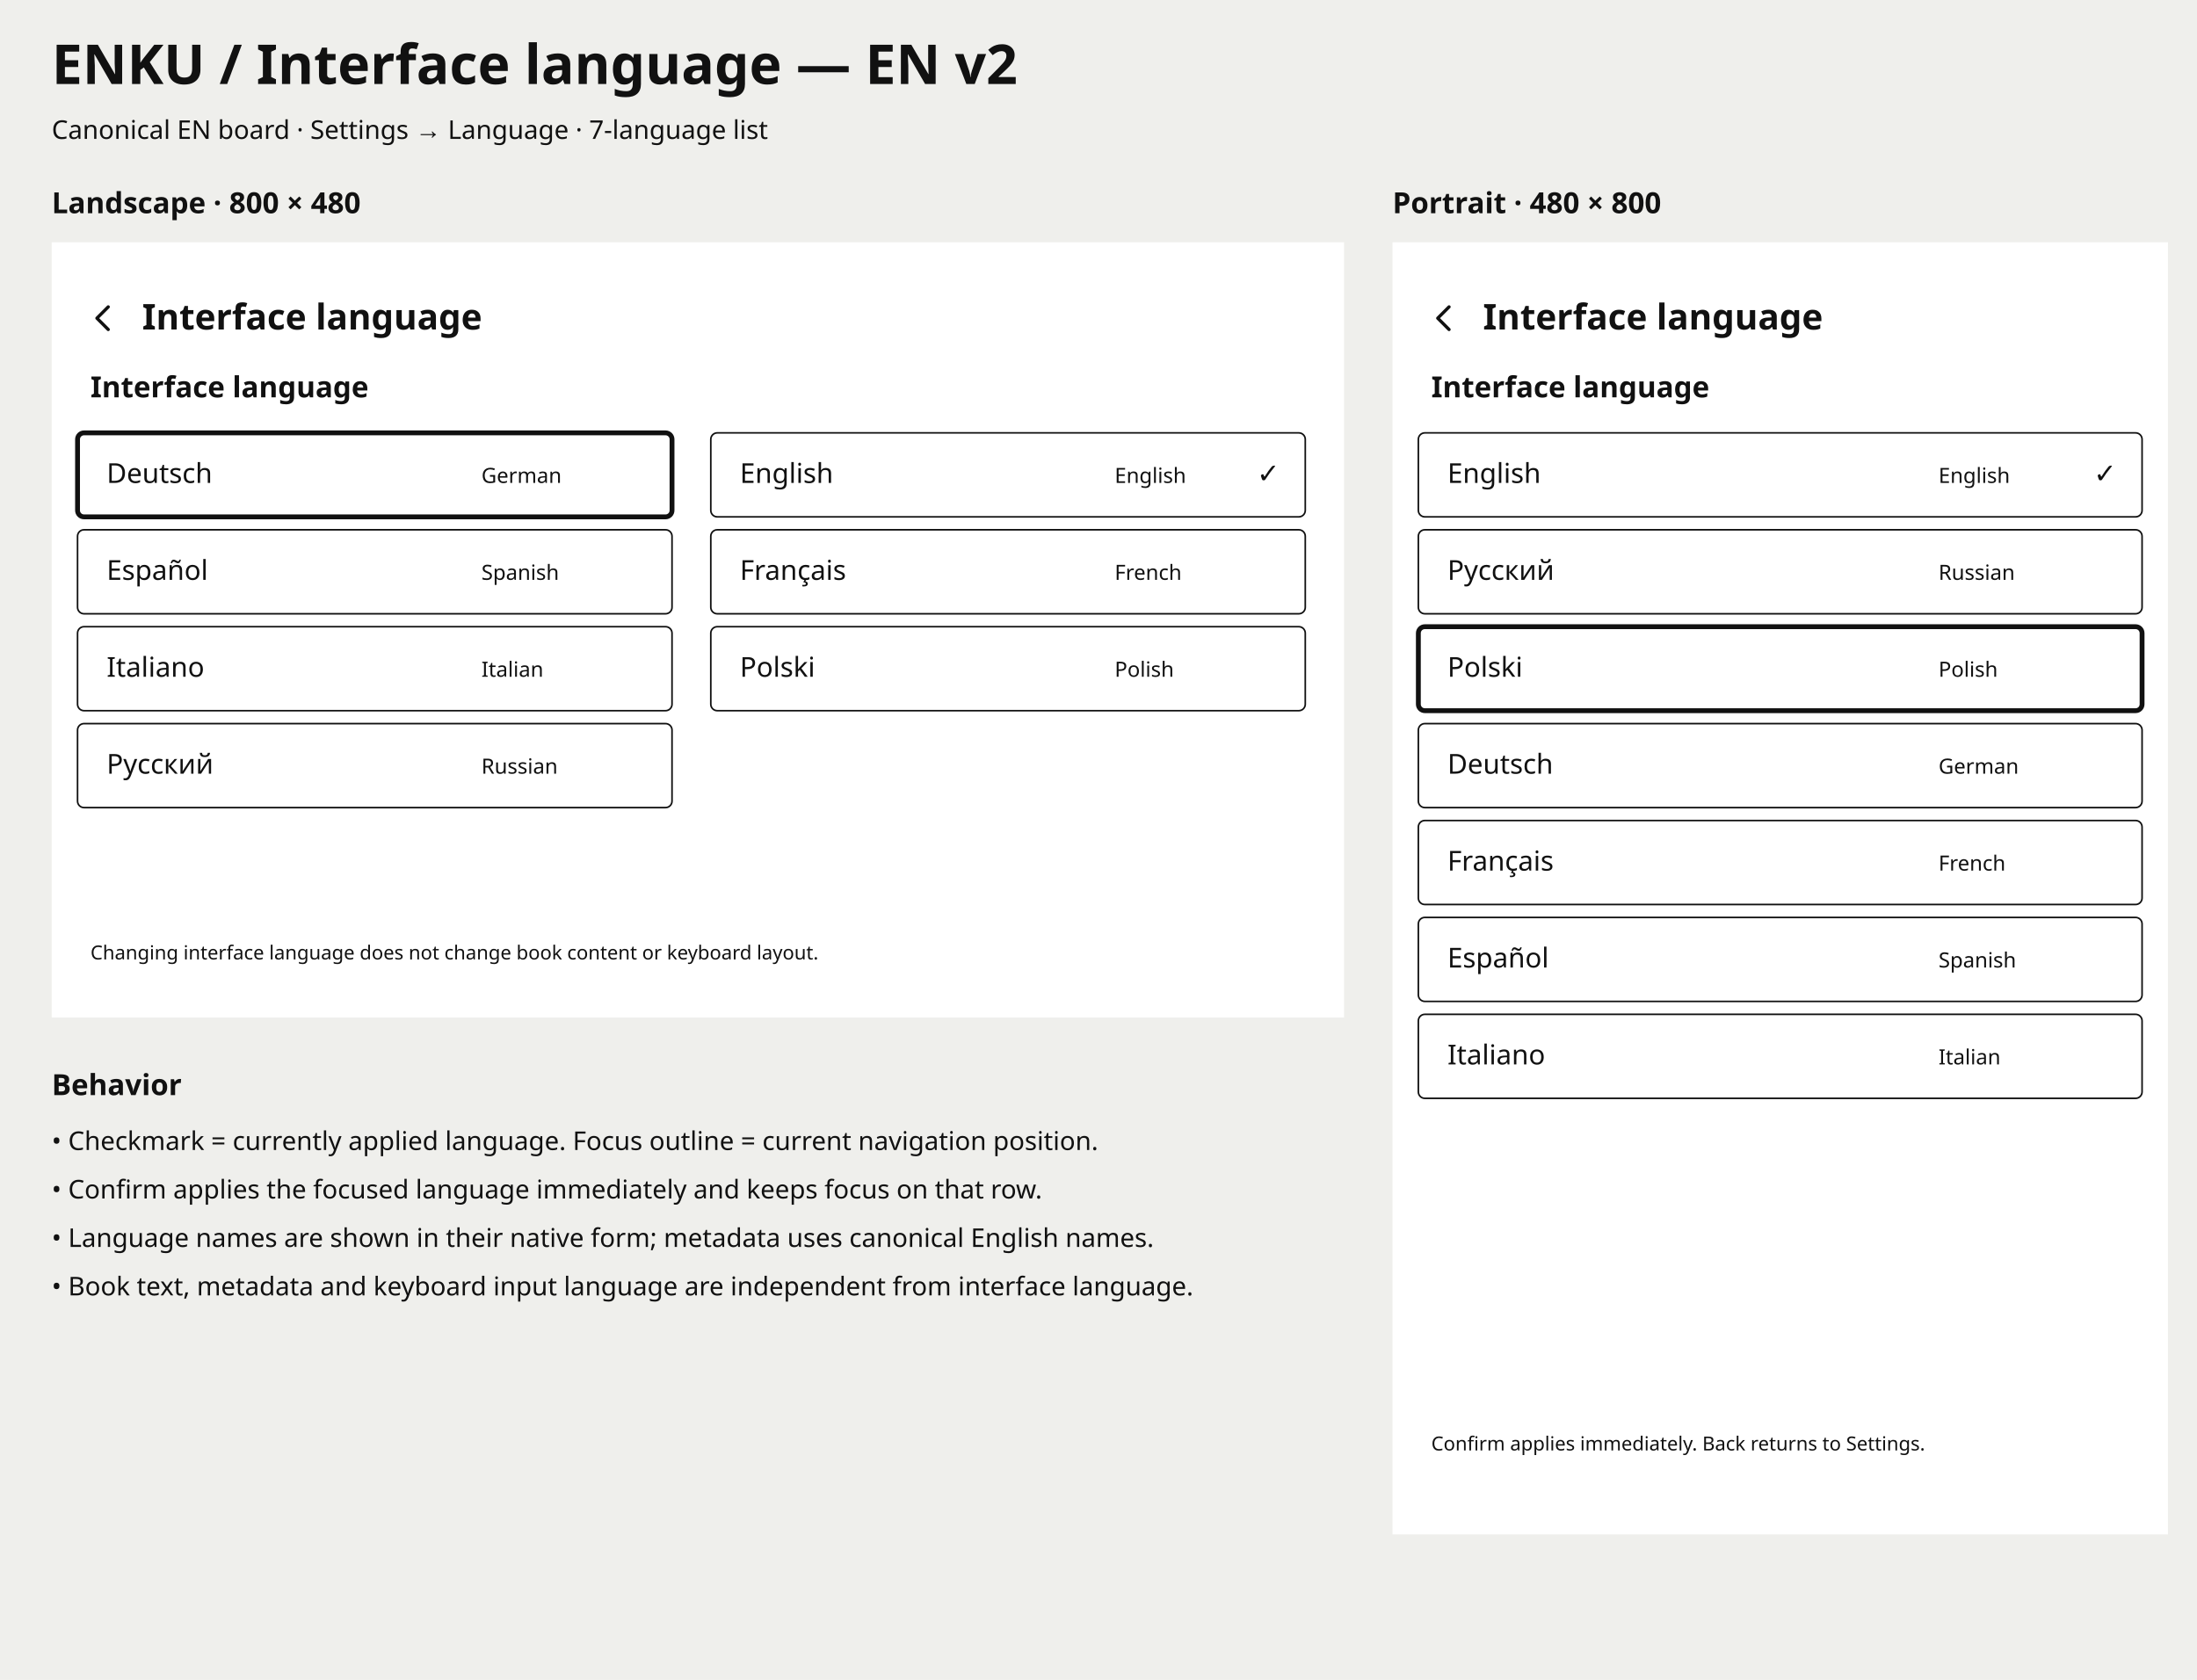
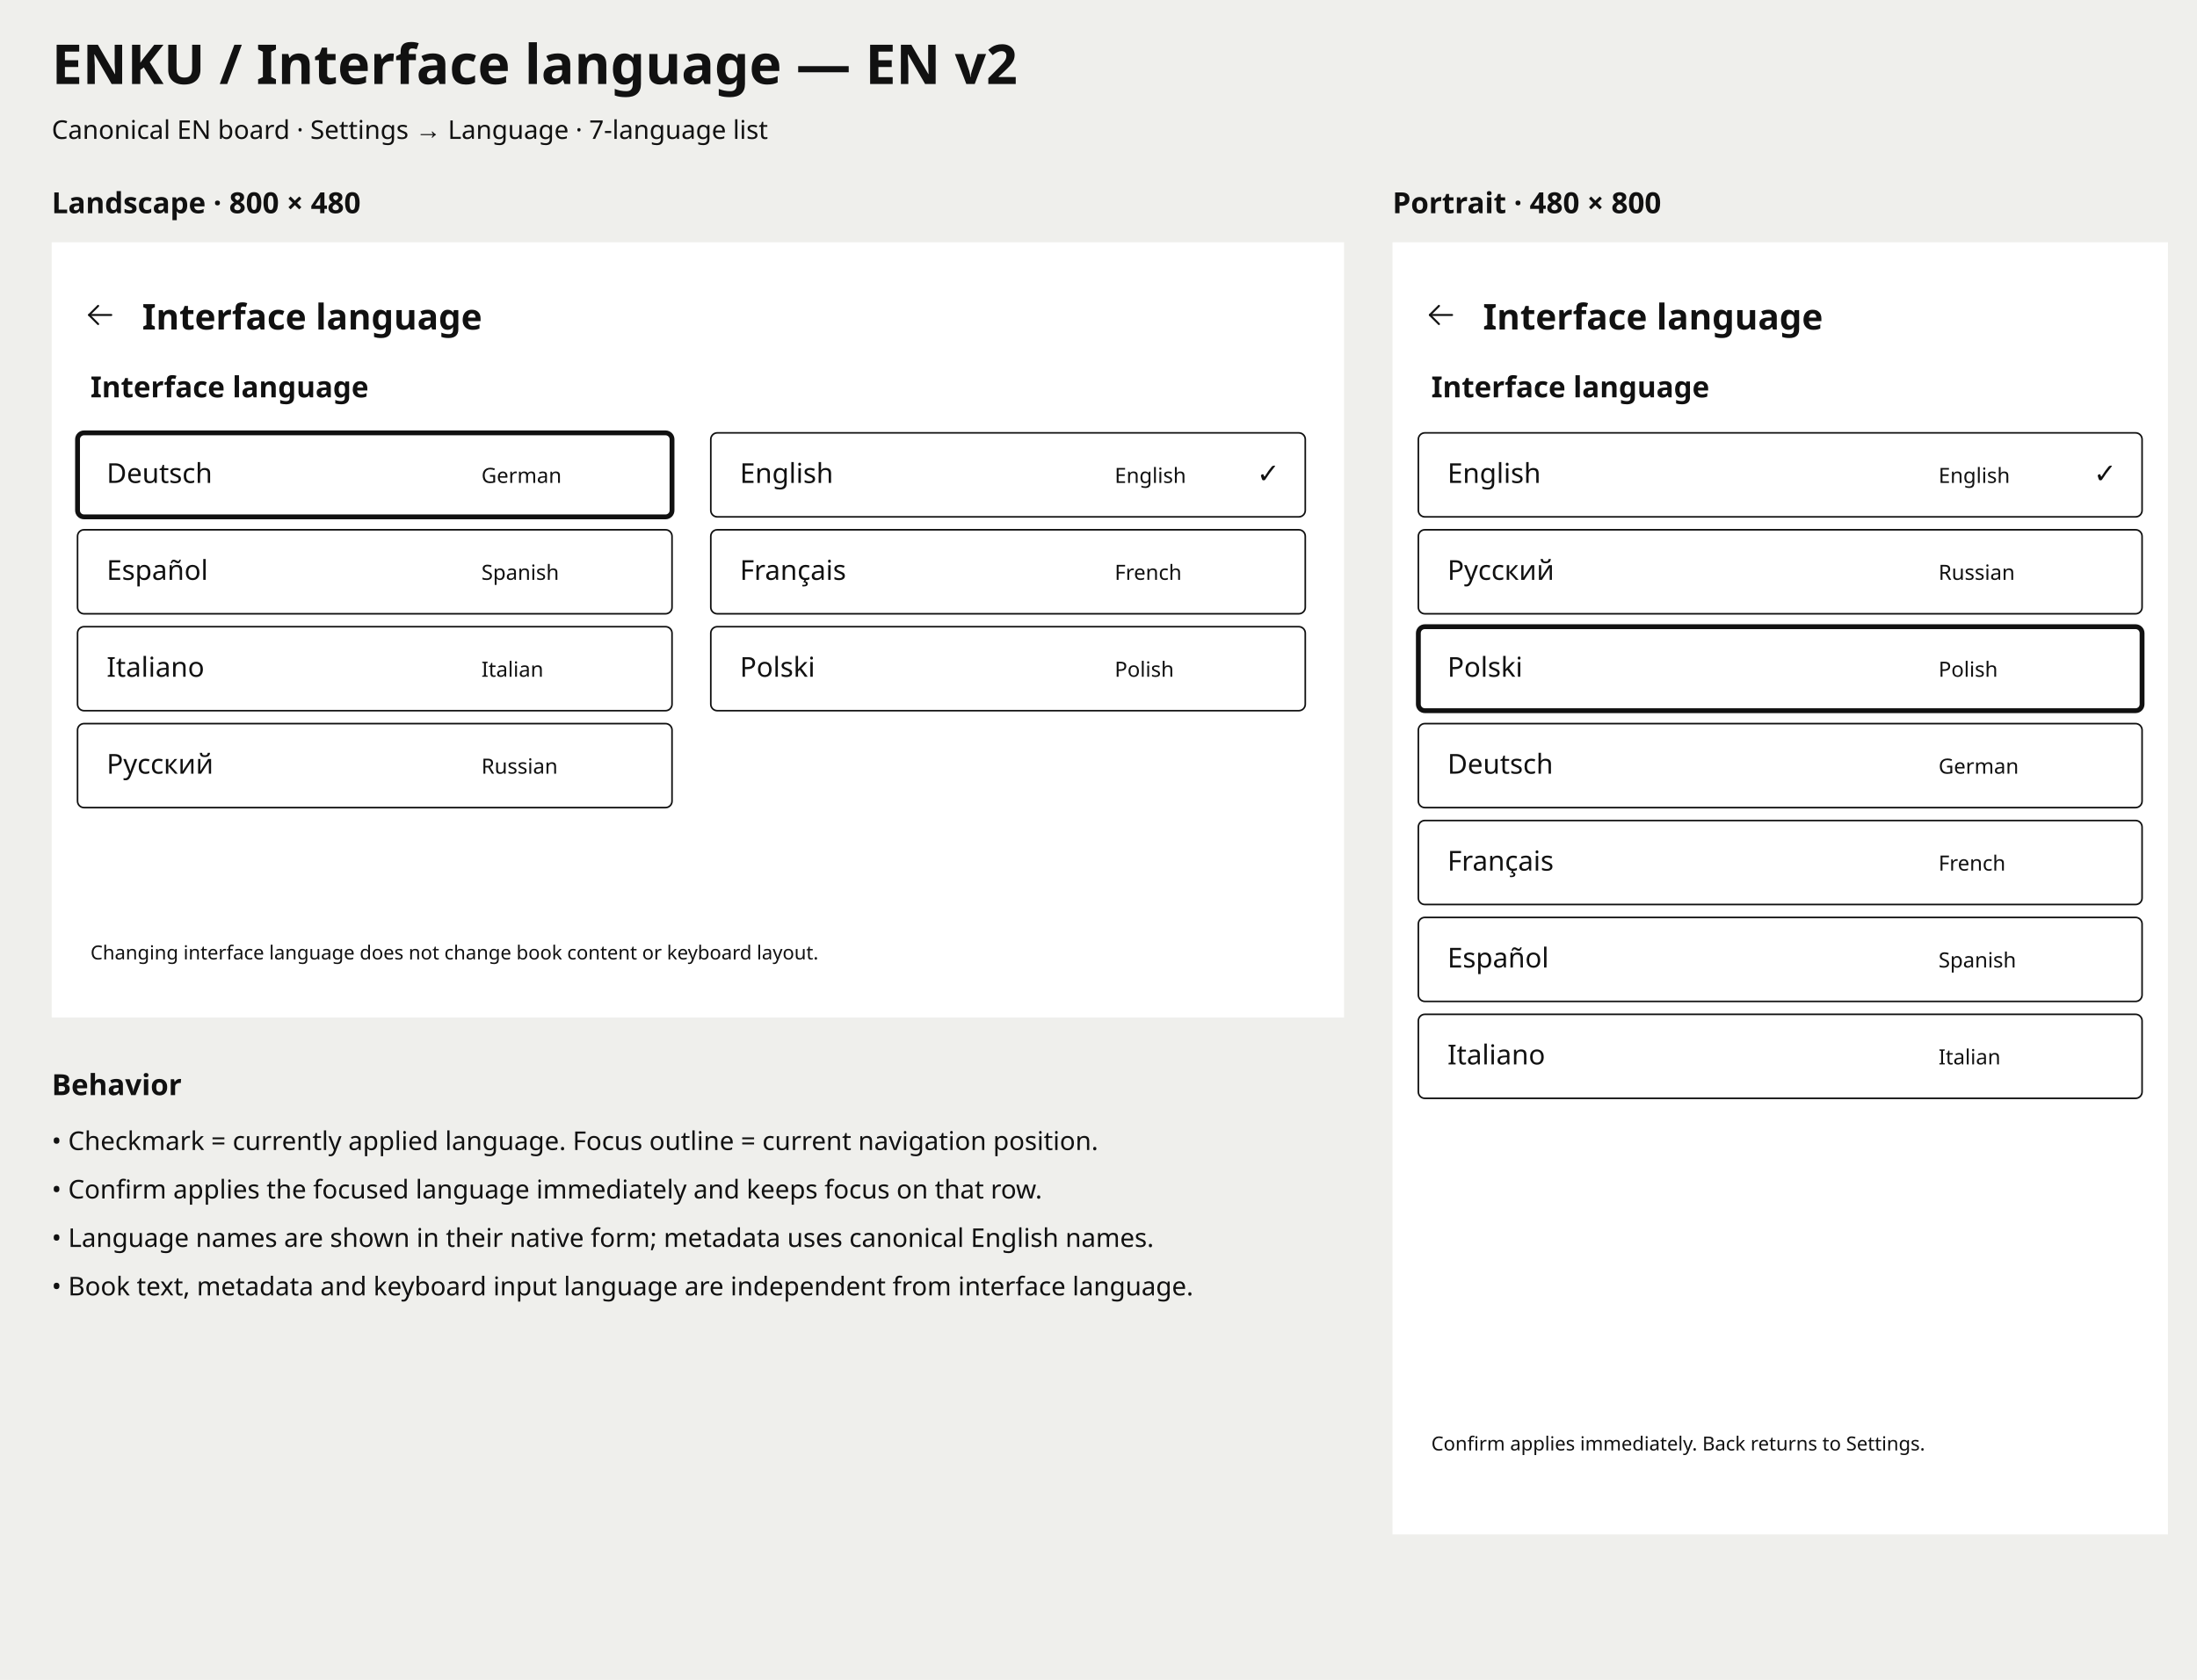
<svg xmlns="http://www.w3.org/2000/svg" width="1360" height="1040" viewBox="0 0 1360 1040">
  <style>
text{font-family:"Noto Sans",Arial,sans-serif;fill:#111}.h1{font-size:34px;font-weight:700}.sub{font-size:16px}.label{font-size:18px;font-weight:700}.screenTitle{font-size:22px;font-weight:700}.body{font-size:17px}.meta{font-size:13px}.small{font-size:12px}.bg{fill:#efefec}.panel{fill:#fff}.row{fill:#fff;stroke:#111;stroke-width:1}.focus{fill:#fff;stroke:#111;stroke-width:3}
</style>
  <rect class="bg" width="1360" height="1040" />
  <text class="h1" x="32" y="52">ENKU / Interface language — EN v2</text>
  <text class="sub" x="32" y="86">Canonical EN board · Settings → Language · 7-language list</text>
  <text class="label" x="32" y="132">Landscape · 800 × 480</text>
  <text class="label" x="862" y="132">Portrait · 480 × 800</text>
  <g transform="translate(32,150)">
    <rect class="panel" width="800" height="480" />
-     <g transform="translate(20,35)">
-       <path d="M15 5l-7 7 7 7" fill="none" stroke="#111" stroke-width="2" stroke-linecap="round" stroke-linejoin="round" />
+     <g transform="translate(20,35) scale(0.078125)">
+       <line x1="216" y1="128" x2="40" y2="128" fill="none" stroke="#111" stroke-linecap="round" stroke-linejoin="round" stroke-width="16" />
+       <polyline points="112 56 40 128 112 200" fill="none" stroke="#111" stroke-linecap="round" stroke-linejoin="round" stroke-width="16" />
    </g>
    <text class="screenTitle" x="56" y="54">Interface language</text>
    <text class="label" x="24" y="96">Interface language</text>
    <g transform="translate(16,118)">
      <rect class="focus" width="368" height="52" rx="4" />
      <text class="body" x="18" y="31">Deutsch</text>
      <text class="meta" x="250" y="31">German</text>
      <g transform="translate(392,0)">
        <rect class="row" width="368" height="52" rx="4" />
        <text class="body" x="18" y="31">English</text>
        <text class="meta" x="250" y="31">English</text>
        <text class="body" x="338" y="31">✓</text>
      </g>
      <g transform="translate(0,60)">
        <rect class="row" width="368" height="52" rx="4" />
        <text class="body" x="18" y="31">Español</text>
        <text class="meta" x="250" y="31">Spanish</text>
      </g>
      <g transform="translate(392,60)">
        <rect class="row" width="368" height="52" rx="4" />
        <text class="body" x="18" y="31">Français</text>
        <text class="meta" x="250" y="31">French</text>
      </g>
      <g transform="translate(0,120)">
        <rect class="row" width="368" height="52" rx="4" />
        <text class="body" x="18" y="31">Italiano</text>
        <text class="meta" x="250" y="31">Italian</text>
      </g>
      <g transform="translate(392,120)">
        <rect class="row" width="368" height="52" rx="4" />
        <text class="body" x="18" y="31">Polski</text>
        <text class="meta" x="250" y="31">Polish</text>
      </g>
      <g transform="translate(0,180)">
        <rect class="row" width="368" height="52" rx="4" />
        <text class="body" x="18" y="31">Русский</text>
        <text class="meta" x="250" y="31">Russian</text>
      </g>
    </g>
    <text class="small" x="24" y="444">Changing interface language does not change book content or keyboard layout.</text>
  </g>
  <g transform="translate(862,150)">
    <rect class="panel" width="480" height="800" />
-     <g transform="translate(20,35)">
-       <path d="M15 5l-7 7 7 7" fill="none" stroke="#111" stroke-width="2" stroke-linecap="round" stroke-linejoin="round" />
+     <g transform="translate(20,35) scale(0.078125)">
+       <line x1="216" y1="128" x2="40" y2="128" fill="none" stroke="#111" stroke-linecap="round" stroke-linejoin="round" stroke-width="16" />
+       <polyline points="112 56 40 128 112 200" fill="none" stroke="#111" stroke-linecap="round" stroke-linejoin="round" stroke-width="16" />
    </g>
    <text class="screenTitle" x="56" y="54">Interface language</text>
    <text class="label" x="24" y="96">Interface language</text>
    <g transform="translate(16,118)">
      <rect class="row" width="448" height="52" rx="4" />
      <text class="body" x="18" y="31">English</text>
      <text class="meta" x="322" y="31">English</text>
      <text class="body" x="418" y="31">✓</text>
      <g transform="translate(0,60)">
        <rect class="row" width="448" height="52" rx="4" />
        <text class="body" x="18" y="31">Русский</text>
        <text class="meta" x="322" y="31">Russian</text>
      </g>
      <g transform="translate(0,120)">
        <rect class="focus" width="448" height="52" rx="4" />
        <text class="body" x="18" y="31">Polski</text>
        <text class="meta" x="322" y="31">Polish</text>
      </g>
      <g transform="translate(0,180)">
        <rect class="row" width="448" height="52" rx="4" />
        <text class="body" x="18" y="31">Deutsch</text>
        <text class="meta" x="322" y="31">German</text>
      </g>
      <g transform="translate(0,240)">
        <rect class="row" width="448" height="52" rx="4" />
        <text class="body" x="18" y="31">Français</text>
        <text class="meta" x="322" y="31">French</text>
      </g>
      <g transform="translate(0,300)">
        <rect class="row" width="448" height="52" rx="4" />
        <text class="body" x="18" y="31">Español</text>
        <text class="meta" x="322" y="31">Spanish</text>
      </g>
      <g transform="translate(0,360)">
        <rect class="row" width="448" height="52" rx="4" />
        <text class="body" x="18" y="31">Italiano</text>
        <text class="meta" x="322" y="31">Italian</text>
      </g>
    </g>
    <text class="small" x="24" y="748">Confirm applies immediately. Back returns to Settings.</text>
  </g>
  <text class="label" x="32" y="678">Behavior</text>
  <text class="sub" x="32" y="712">• Checkmark = currently applied language. Focus outline = current navigation position.</text>
  <text class="sub" x="32" y="742">• Confirm applies the focused language immediately and keeps focus on that row.</text>
  <text class="sub" x="32" y="772">• Language names are shown in their native form; metadata uses canonical English names.</text>
  <text class="sub" x="32" y="802">• Book text, metadata and keyboard input language are independent from interface language.</text>
</svg>
